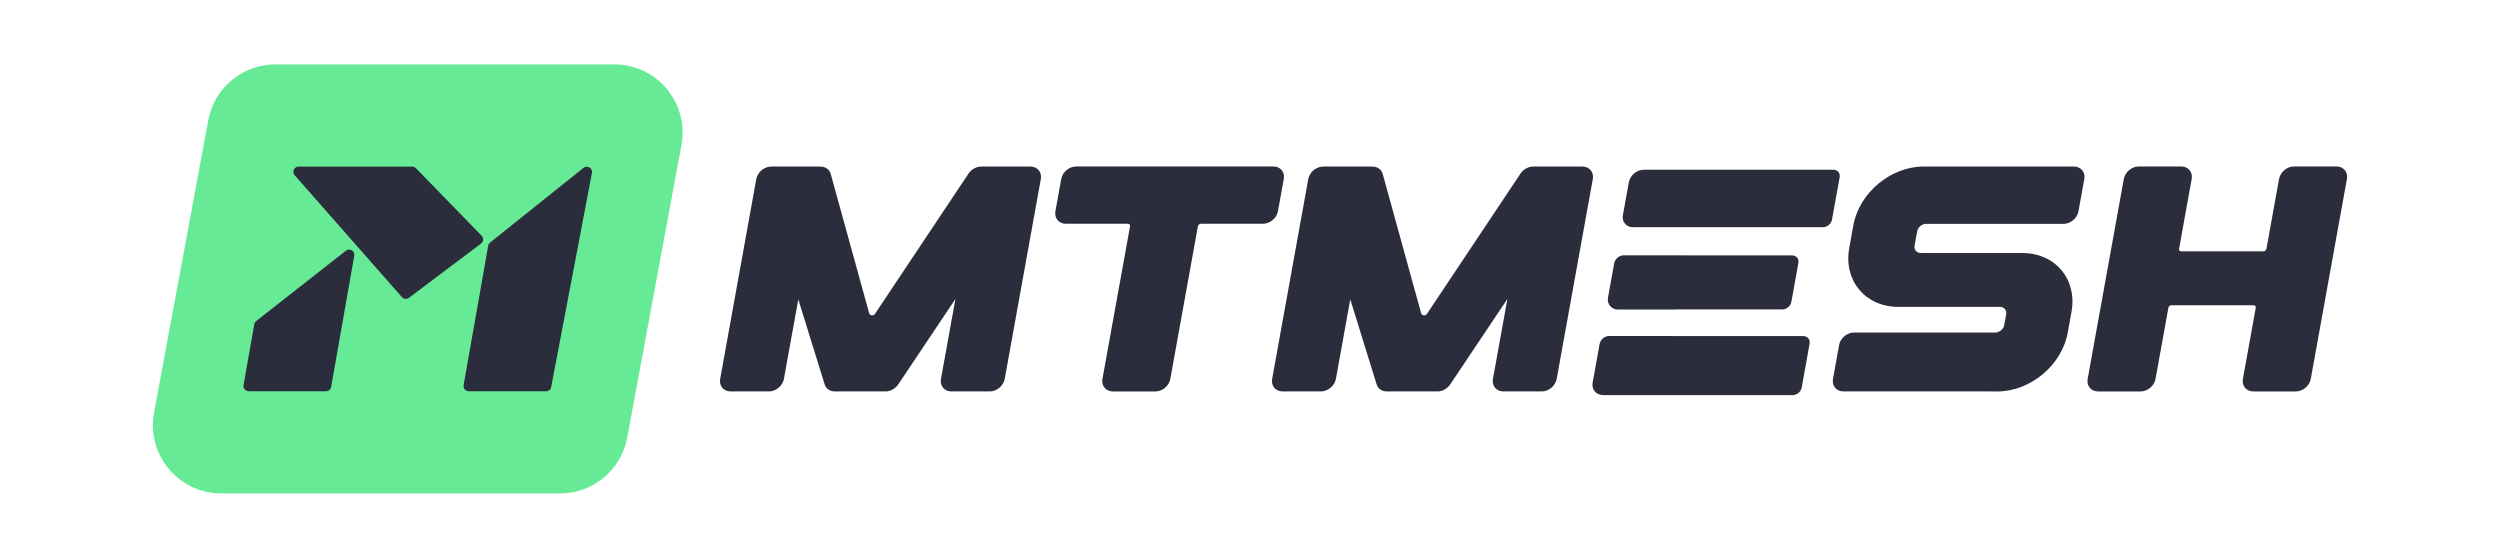
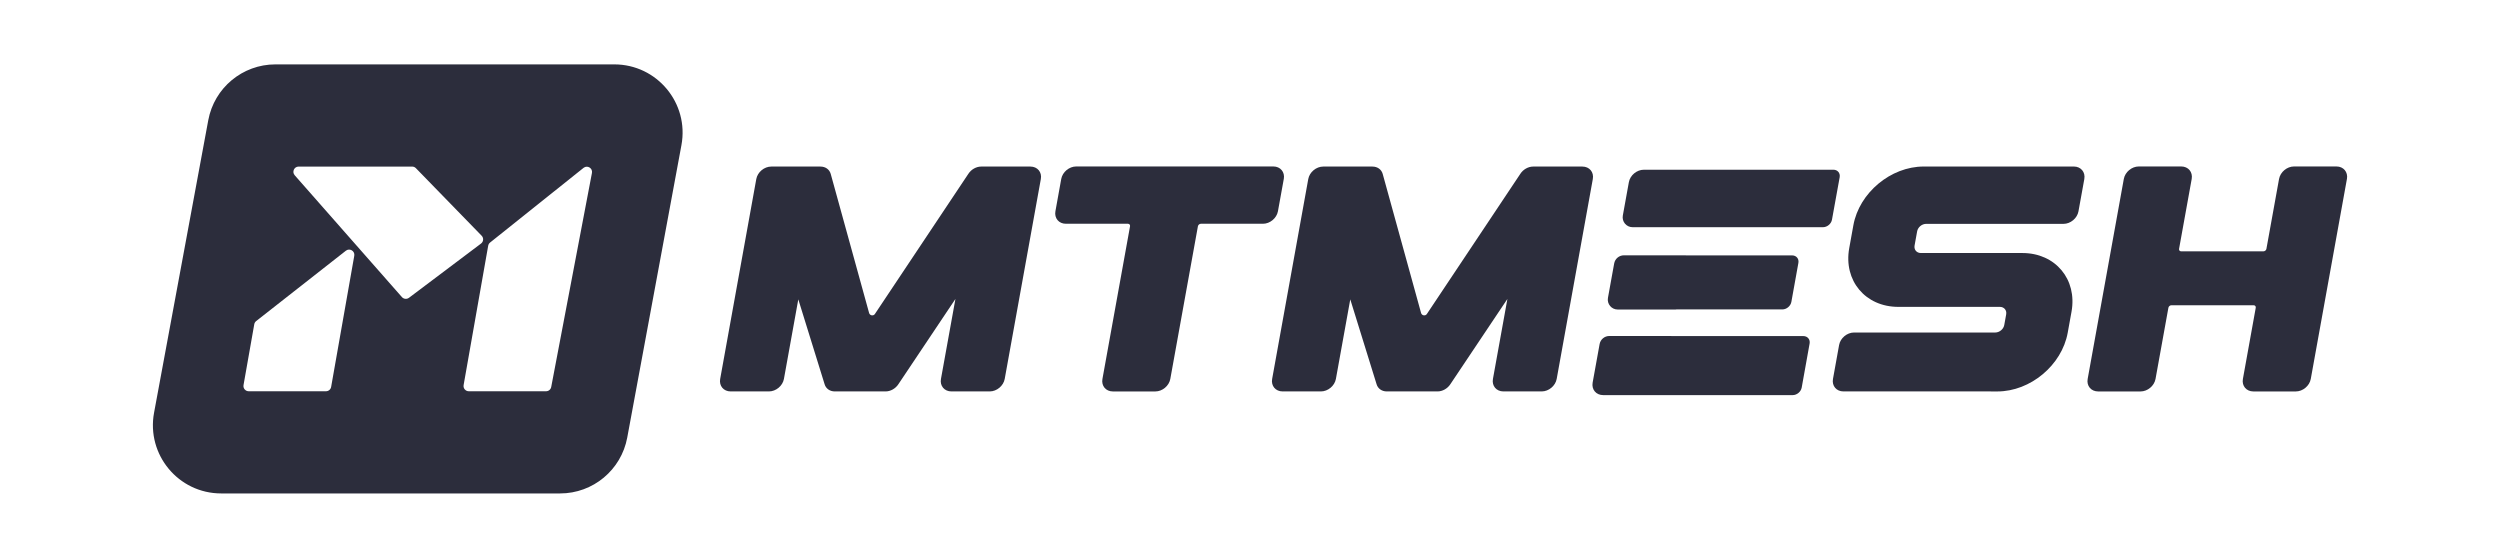
<svg xmlns="http://www.w3.org/2000/svg" id="Layer_1" version="1.1" viewBox="0 0 2000 446.26">
  <defs>
    <style>
      .st0 {
-         fill: #66ea95;
-       }
- 
-       .st1 {
        fill: #2c2d3c;
      }
    </style>
  </defs>
  <g>
    <g>
-       <path class="st1" d="M656.39,133.26c3.97,0,7.15,2.27,8.17,5.81l30.73,111.35c.62,2.1,3.44,2.58,4.62.78l74.78-112.14c2.29-3.54,6.31-5.81,10.28-5.81h39.36c5.62,0,9.37,4.47,8.34,9.99l-28.9,159.91c-1,5.52-6.36,9.99-11.97,9.99h-30.67c-5.62,0-9.37-4.47-8.36-9.99l11.57-63.98-45.61,68.16c-2.29,3.54-6.31,5.81-10.28,5.81h-40.61c-3.97,0-7.15-2.27-8.17-5.81l-21.03-67.83-11.5,63.65c-1,5.52-6.36,9.99-11.97,9.99h-30.67c-5.62,0-9.37-4.47-8.36-9.99l28.89-159.91c1-5.52,6.36-9.99,11.97-9.99h39.37Z" />
-       <path class="st1" d="M1027.03,143.16l-4.68,25.86c-1,5.52-6.36,9.99-11.97,9.99h-49.66c-1.13,0-2.2.91-2.39,2.01l-22.09,122.15c-1,5.52-6.36,9.99-11.97,9.99h-33.96c-5.62,0-9.37-4.47-8.36-9.99l22.08-122.15c.21-1.12-.55-2.01-1.67-2.01h-49.66c-5.62,0-9.37-4.46-8.37-9.99l4.66-25.86c1-5.52,6.36-9.99,11.98-9.99h157.72c5.61,0,9.34,4.47,8.36,9.99Z" />
+       <path class="st0" d="M656.39,133.26c3.97,0,7.15,2.27,8.17,5.81l30.73,111.35c.62,2.1,3.44,2.58,4.62.78l74.78-112.14c2.29-3.54,6.31-5.81,10.28-5.81h39.36c5.62,0,9.37,4.47,8.34,9.99l-28.9,159.91c-1,5.52-6.36,9.99-11.97,9.99h-30.67c-5.62,0-9.37-4.47-8.36-9.99l11.57-63.98-45.61,68.16c-2.29,3.54-6.31,5.81-10.28,5.81h-40.61c-3.97,0-7.15-2.27-8.17-5.81l-21.03-67.83-11.5,63.65c-1,5.52-6.36,9.99-11.97,9.99h-30.67c-5.62,0-9.37-4.47-8.36-9.99l28.89-159.91c1-5.52,6.36-9.99,11.97-9.99h39.37Z" />
+       <path class="st0" d="M1027.03,143.16l-4.68,25.86c-1,5.52-6.36,9.99-11.97,9.99h-49.66c-1.13,0-2.2.91-2.39,2.01l-22.09,122.15c-1,5.52-6.36,9.99-11.97,9.99h-33.96c-5.62,0-9.37-4.47-8.36-9.99l22.08-122.15c.21-1.12-.55-2.01-1.67-2.01h-49.66c-5.62,0-9.37-4.46-8.37-9.99l4.66-25.86c1-5.52,6.36-9.99,11.98-9.99h157.72c5.61,0,9.34,4.47,8.36,9.99Z" />
    </g>
    <g>
-       <path class="st1" d="M1097.97,133.26c3.97,0,7.15,2.27,8.17,5.81l30.73,111.35c.62,2.1,3.44,2.58,4.62.78l74.78-112.14c2.29-3.54,6.31-5.81,10.28-5.81h39.36c5.62,0,9.37,4.47,8.34,9.99l-28.9,159.91c-1,5.52-6.36,9.99-11.97,9.99h-30.67c-5.62,0-9.37-4.47-8.36-9.99l11.57-63.98-45.61,68.16c-2.29,3.54-6.31,5.81-10.28,5.81h-40.61c-3.97,0-7.15-2.27-8.17-5.81l-21.03-67.83-11.5,63.65c-1,5.52-6.36,9.99-11.97,9.99h-30.67c-5.62,0-9.37-4.47-8.36-9.99l28.89-159.91c1-5.52,6.36-9.99,11.97-9.99h39.37Z" />
-       <path class="st1" d="M1474.74,313.14c-5.62,0-9.37-4.47-8.36-9.99l4.9-27.15c1-5.52,6.36-9.99,11.98-9.99h112.95c3.37,0,6.6-2.68,7.2-6l1.53-8.51c.6-3.32-1.65-6-5.02-6h-81.24c-26.39,0-43.98-21.01-39.3-46.96l3.32-18.36c4.68-25.93,29.88-46.96,56.26-46.96h120.12c5.62,0,9.37,4.47,8.37,10.02l-4.68,25.86c-1,5.52-6.36,9.99-11.98,9.99h-109.89c-3.37,0-6.6,2.68-7.19,6l-2.05,11.33c-.6,3.32,1.65,6,5.02,6h81.24c26.38,0,43.98,21.03,39.29,46.96l-3.04,16.82c-4.68,25.93-29.88,46.96-56.26,46.96h-5.26v-.03h-117.9Z" />
-       <path class="st1" d="M1877.54,143.16l-28.92,160.01c-1,5.52-6.36,9.99-11.97,9.99h-33.96c-5.62,0-9.37-4.47-8.37-9.99l10.28-56.96c.19-1.12-.55-2.01-1.67-2.01h-65.82c-1.12,0-2.2.91-2.39,2.01l-10.3,56.96c-1,5.52-6.36,9.99-11.97,9.99h-33.96c-5.62,0-9.37-4.47-8.36-9.99l28.92-160.01c1-5.52,6.36-9.99,11.98-9.99h33.96c5.62,0,9.35,4.47,8.37,9.99l-10.11,55.93c-.19,1.1.55,1.98,1.67,1.98h65.82c1.12,0,2.2-.88,2.39-1.98l10.11-55.93c1-5.52,6.36-9.99,11.97-9.99h33.96c5.62,0,9.35,4.47,8.39,9.99Z" />
-       <path class="st1" d="M1466.71,135.78h-151.66c-5.62,0-11,4.48-11.97,10.02l-4.82,26.63c-.88,4.86,2.85,9.33,7.79,9.33h152.35c3.35,0,6.59-2.69,7.18-6.01l6.16-33.97c.59-3.31-1.68-6.01-5.03-6.01ZM1433.72,204.33h-84.78c-.16,0-.31-.04-.47-.08h-49.34c-3.83,0-7.11,2.74-7.79,6.51l-4.98,27.53c-.88,4.86,2.85,9.33,7.79,9.33h46.4c.19-.04.35-.08.55-.08h84.78c3.39,0,6.59-2.69,7.21-6.01l5.62-31.2c.62-3.31-1.64-6.01-4.99-6.01ZM1442.65,268.87h-105.37c-.16,0-.31,0-.47-.08h-49.34c-3.83,0-7.11,2.74-7.79,6.51l-5.57,30.81c-.97,5.5,2.77,9.98,8.42,9.98h151.62c3.39,0,6.59-2.69,7.21-6.01l6.32-35.21c.62-3.31-1.64-6.01-5.03-6.01Z" />
+       <path class="st0" d="M1097.97,133.26c3.97,0,7.15,2.27,8.17,5.81l30.73,111.35c.62,2.1,3.44,2.58,4.62.78l74.78-112.14c2.29-3.54,6.31-5.81,10.28-5.81h39.36c5.62,0,9.37,4.47,8.34,9.99l-28.9,159.91c-1,5.52-6.36,9.99-11.97,9.99h-30.67c-5.62,0-9.37-4.47-8.36-9.99l11.57-63.98-45.61,68.16c-2.29,3.54-6.31,5.81-10.28,5.81h-40.61c-3.97,0-7.15-2.27-8.17-5.81l-21.03-67.83-11.5,63.65c-1,5.52-6.36,9.99-11.97,9.99h-30.67c-5.62,0-9.37-4.47-8.36-9.99l28.89-159.91c1-5.52,6.36-9.99,11.97-9.99h39.37Z" />
+       <path class="st0" d="M1474.74,313.14c-5.62,0-9.37-4.47-8.36-9.99l4.9-27.15c1-5.52,6.36-9.99,11.98-9.99h112.95c3.37,0,6.6-2.68,7.2-6l1.53-8.51c.6-3.32-1.65-6-5.02-6h-81.24c-26.39,0-43.98-21.01-39.3-46.96l3.32-18.36c4.68-25.93,29.88-46.96,56.26-46.96h120.12c5.62,0,9.37,4.47,8.37,10.02l-4.68,25.86c-1,5.52-6.36,9.99-11.98,9.99h-109.89c-3.37,0-6.6,2.68-7.19,6l-2.05,11.33c-.6,3.32,1.65,6,5.02,6h81.24c26.38,0,43.98,21.03,39.29,46.96l-3.04,16.82c-4.68,25.93-29.88,46.96-56.26,46.96h-5.26v-.03h-117.9Z" />
+       <path class="st0" d="M1877.54,143.16l-28.92,160.01c-1,5.52-6.36,9.99-11.97,9.99h-33.96c-5.62,0-9.37-4.47-8.37-9.99l10.28-56.96c.19-1.12-.55-2.01-1.67-2.01h-65.82c-1.12,0-2.2.91-2.39,2.01l-10.3,56.96c-1,5.52-6.36,9.99-11.97,9.99h-33.96c-5.62,0-9.37-4.47-8.36-9.99l28.92-160.01c1-5.52,6.36-9.99,11.98-9.99h33.96c5.62,0,9.35,4.47,8.37,9.99l-10.11,55.93c-.19,1.1.55,1.98,1.67,1.98h65.82c1.12,0,2.2-.88,2.39-1.98l10.11-55.93c1-5.52,6.36-9.99,11.97-9.99h33.96c5.62,0,9.35,4.47,8.39,9.99Z" />
+       <path class="st0" d="M1466.71,135.78h-151.66c-5.62,0-11,4.48-11.97,10.02l-4.82,26.63c-.88,4.86,2.85,9.33,7.79,9.33h152.35c3.35,0,6.59-2.69,7.18-6.01l6.16-33.97c.59-3.31-1.68-6.01-5.03-6.01ZM1433.72,204.33h-84.78c-.16,0-.31-.04-.47-.08h-49.34c-3.83,0-7.11,2.74-7.79,6.51l-4.98,27.53c-.88,4.86,2.85,9.33,7.79,9.33h46.4c.19-.04.35-.08.55-.08h84.78c3.39,0,6.59-2.69,7.21-6.01l5.62-31.2c.62-3.31-1.64-6.01-4.99-6.01ZM1442.65,268.87h-105.37c-.16,0-.31,0-.47-.08h-49.34c-3.83,0-7.11,2.74-7.79,6.51l-5.57,30.81c-.97,5.5,2.77,9.98,8.42,9.98h151.62c3.39,0,6.59-2.69,7.21-6.01l6.32-35.21c.62-3.31-1.64-6.01-5.03-6.01Z" />
    </g>
  </g>
-   <g>
-     <path class="st0" d="M448.07,394.75H176.96c-34.16,0-59.94-31-53.71-64.59l43.37-233.98c4.8-25.89,27.38-44.67,53.71-44.67h271.11c34.16,0,59.94,31,53.71,64.59l-43.37,233.98c-4.8,25.89-27.38,44.67-53.71,44.67Z" />
-     <g>
-       <path class="st1" d="M392.14,193.97l74.77-59.75c3.03-2.3,7.32.31,6.66,4.06l-32.59,171.25c-.35,2-2.09,3.46-4.12,3.46h-61.84c-2.6,0-4.57-2.35-4.12-4.91l19.66-111.5c.18-1.04.75-1.97,1.59-2.61Z" />
-       <path class="st1" d="M204.94,256.85l71.77-56.28c3.02-2.37,7.37.24,6.71,4.02l-18.5,104.94c-.35,2-2.09,3.46-4.12,3.46h-61.84c-2.6,0-4.57-2.35-4.12-4.91l8.58-48.67c.18-1.02.73-1.93,1.54-2.57Z" />
-       <path class="st1" d="M238.84,133.26h90.8c1.15-.02,2.27.44,3.07,1.27l52.6,54.05c1.76,1.81,1.53,4.75-.48,6.27l-57.66,43.39c-1.74,1.31-4.19,1.07-5.64-.55l-85.75-97.44c-2.39-2.67-.53-6.92,3.05-6.98Z" />
-     </g>
-   </g>
+   <path class="st0" d="M491.44,51.51H220.33c-26.34,0-48.92,18.79-53.72,44.68l-43.36,233.97c-6.23,33.59,19.55,64.59,53.71,64.59h271.11c26.33,0,48.92-18.79,53.72-44.68l43.36-233.97c6.23-33.59-19.55-64.59-53.71-64.59ZM283.42,204.59l-18.51,104.95c-.35,2-2.09,3.46-4.12,3.46h-61.84c-2.61,0-4.58-2.35-4.13-4.92l8.59-48.66c.17-1.02.72-1.93,1.53-2.57l71.77-56.28c3.02-2.37,7.37.24,6.71,4.02ZM321.54,237.68l-85.75-97.44c-2.39-2.67-.53-6.92,3.05-6.98h90.8c1.16-.01,2.27.44,3.07,1.27l52.61,54.05c1.76,1.8,1.53,4.75-.49,6.26l-57.65,43.39c-1.74,1.31-4.19,1.07-5.64-.55ZM473.57,138.29l-32.59,171.25c-.35,2-2.09,3.46-4.12,3.46h-61.85c-2.6,0-4.57-2.35-4.12-4.92l19.66-111.5c.18-1.04.75-1.97,1.59-2.61l74.77-59.74c3.04-2.31,7.32.31,6.66,4.06Z" />
</svg>
